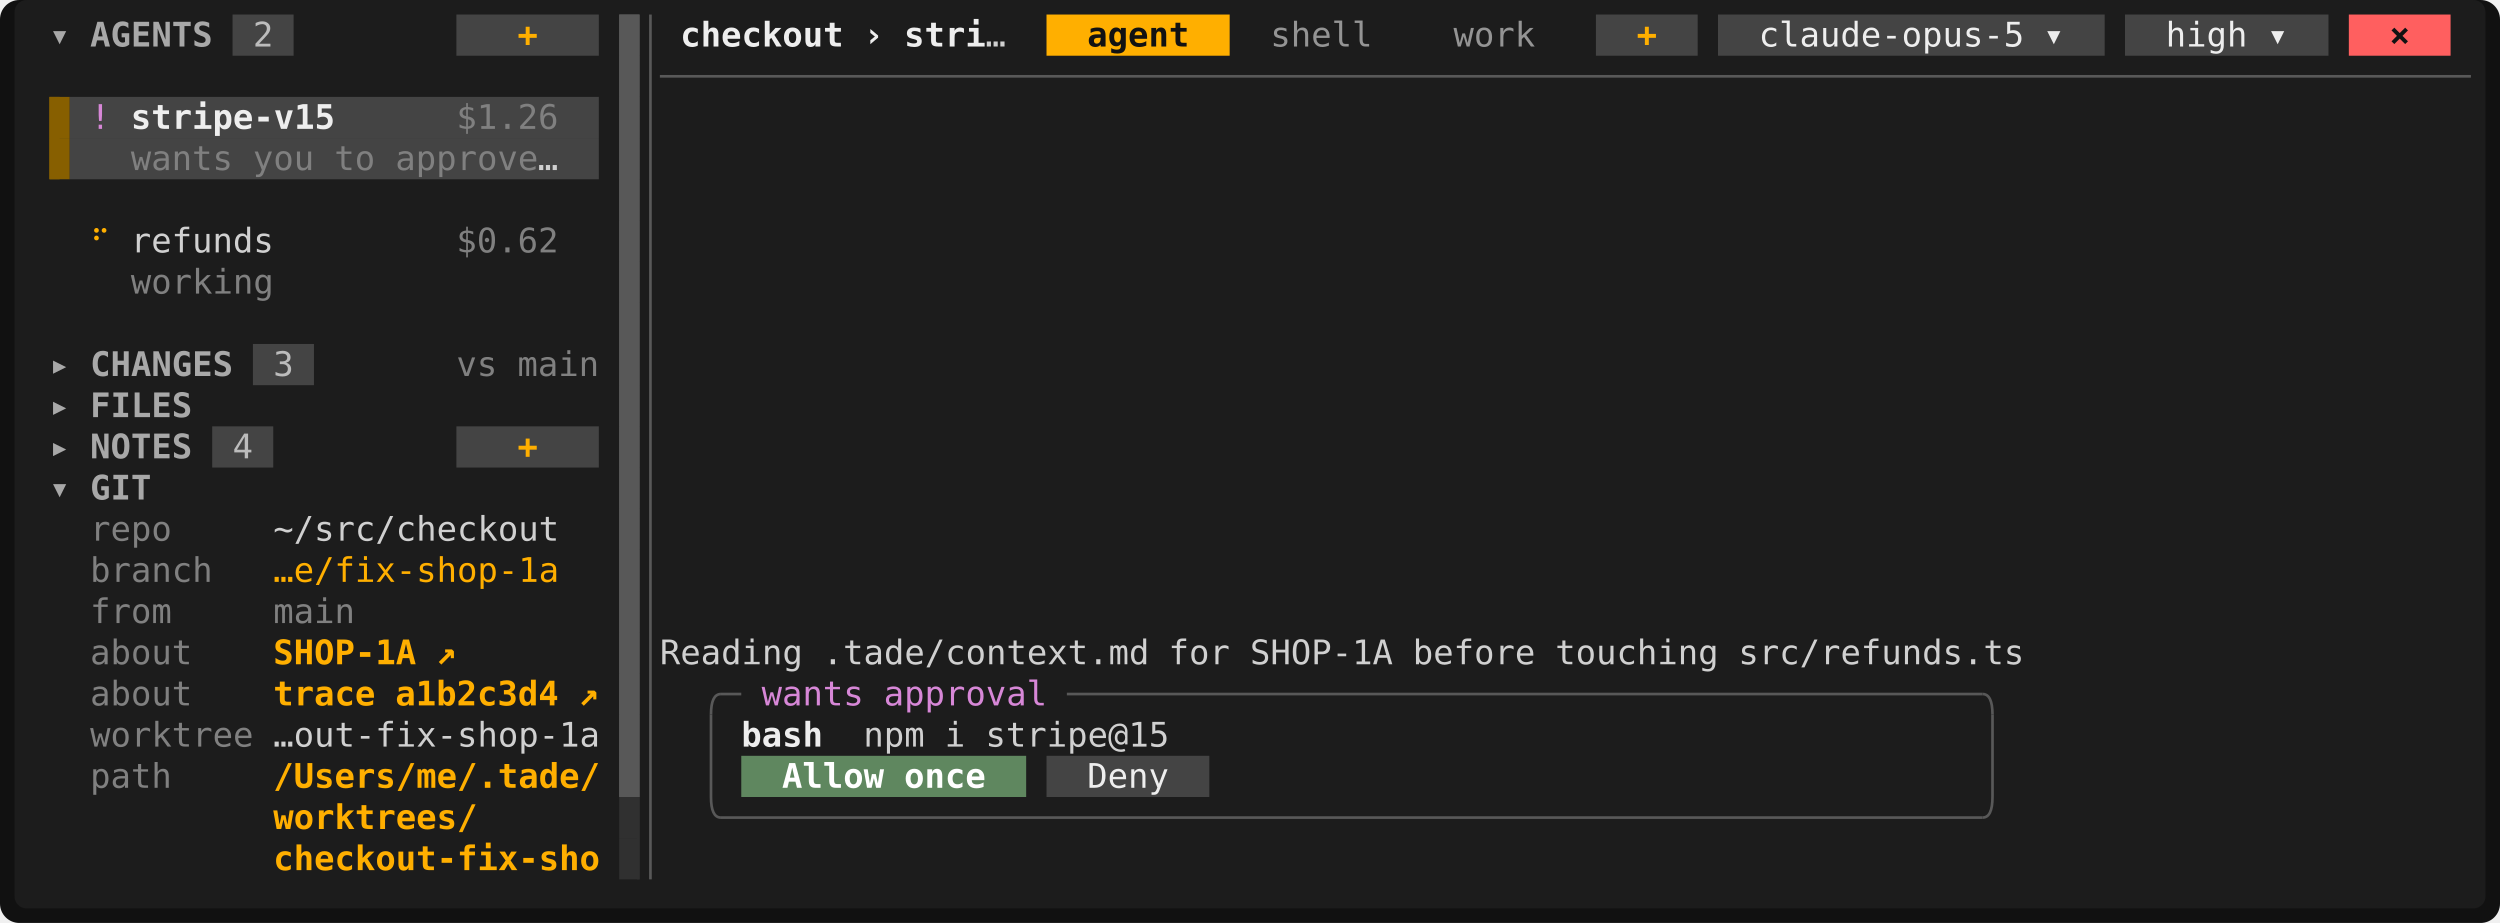
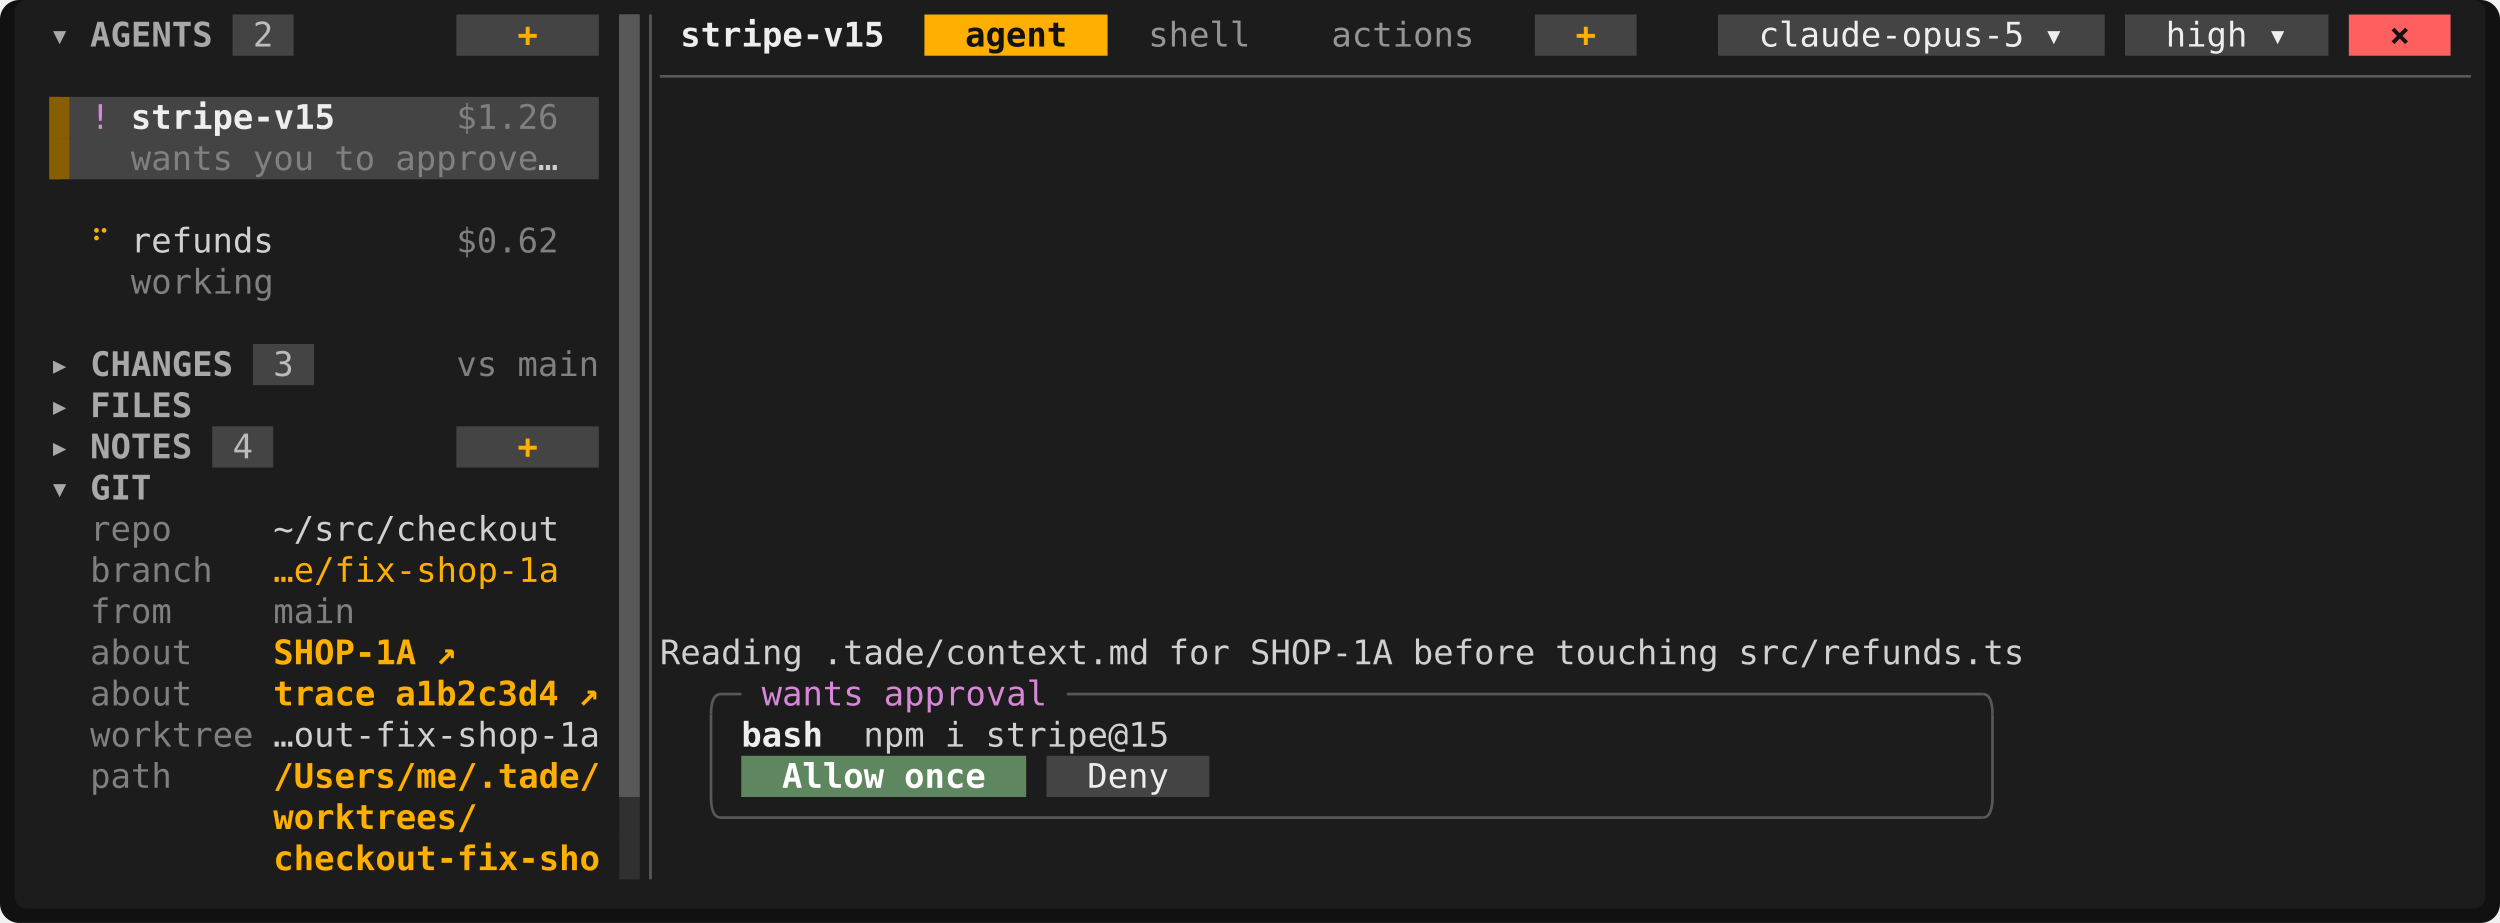
<svg xmlns="http://www.w3.org/2000/svg" viewBox="0 0 1032 381" width="1032" height="381" font-family="ui-monospace,SFMono-Regular,Menlo,Consolas,'DejaVu Sans Mono','Liberation Mono',monospace" font-size="14" role="img" aria-label="Tade">
  <rect width="1032" height="381" rx="8" fill="#111111" />
  <rect x="6" y="0" width="1020" height="375" rx="5" fill="#1c1c1c" />
  <rect x="96" y="6" width="25.2" height="17" fill="#444444" />
  <rect x="188.4" y="6" width="58.8" height="17" fill="#444444" />
  <rect x="255.6" y="6" width="8.4" height="17" fill="#585858" />
-   <rect x="432" y="6" width="75.6" height="17" fill="#ffaf00" />
-   <rect x="658.8" y="6" width="42" height="17" fill="#444444" />
+   <rect x="381.6" y="6" width="75.6" height="17" fill="#ffaf00" />
+   <rect x="633.6" y="6" width="42" height="17" fill="#444444" />
  <rect x="709.2" y="6" width="159.6" height="17" fill="#444444" />
  <rect x="877.2" y="6" width="84" height="17" fill="#444444" />
  <rect x="969.6" y="6" width="42" height="17" fill="#ff5f5f" />
  <rect x="255.6" y="23" width="8.4" height="17" fill="#585858" />
  <rect x="20.4" y="40" width="8.4" height="17" fill="#875f00" />
  <rect x="28.8" y="40" width="218.4" height="17" fill="#444444" />
  <rect x="255.6" y="40" width="8.4" height="17" fill="#585858" />
  <rect x="20.4" y="57" width="8.4" height="17" fill="#875f00" />
  <rect x="28.8" y="57" width="218.4" height="17" fill="#444444" />
  <rect x="255.6" y="57" width="8.4" height="17" fill="#585858" />
  <rect x="255.6" y="74" width="8.4" height="17" fill="#585858" />
  <rect x="255.6" y="91" width="8.4" height="17" fill="#585858" />
  <rect x="255.6" y="108" width="8.4" height="17" fill="#585858" />
  <rect x="255.6" y="125" width="8.4" height="17" fill="#585858" />
  <rect x="104.4" y="142" width="25.2" height="17" fill="#444444" />
  <rect x="255.6" y="142" width="8.4" height="17" fill="#585858" />
  <rect x="255.6" y="159" width="8.4" height="17" fill="#585858" />
  <rect x="87.6" y="176" width="25.2" height="17" fill="#444444" />
  <rect x="188.4" y="176" width="58.8" height="17" fill="#444444" />
  <rect x="255.6" y="176" width="8.4" height="17" fill="#585858" />
  <rect x="255.6" y="193" width="8.4" height="17" fill="#585858" />
  <rect x="255.6" y="210" width="8.4" height="17" fill="#585858" />
  <rect x="255.6" y="227" width="8.4" height="17" fill="#585858" />
  <rect x="255.6" y="244" width="8.4" height="17" fill="#585858" />
  <rect x="255.6" y="261" width="8.4" height="17" fill="#585858" />
  <rect x="255.6" y="278" width="8.4" height="17" fill="#585858" />
  <rect x="255.6" y="295" width="8.4" height="17" fill="#585858" />
  <rect x="255.6" y="312" width="8.4" height="17" fill="#585858" />
  <rect x="306" y="312" width="117.6" height="17" fill="#5f875f" />
  <rect x="432" y="312" width="67.2" height="17" fill="#444444" />
  <rect x="255.6" y="329" width="8.4" height="17" fill="#303030" />
  <rect x="255.6" y="346" width="8.4" height="17" fill="#303030" />
  <rect x="255.6" y="6" width="8.4" height="323" fill="#585858" />
  <rect x="20.4" y="40" width="4.2" height="34" fill="#875f00" />
  <rect x="262.95" y="329" width="1.05" height="34" fill="#303030" />
  <line x1="268.5" y1="6" x2="268.5" y2="363" stroke="#585858" stroke-width="1.1" />
  <line x1="272.4" y1="31.5" x2="1020" y2="31.5" stroke="#585858" stroke-width="1.1" />
  <path d="M293.5 295Q293.5 286.5 297.6 286.5" fill="none" stroke="#585858" stroke-width="1.1" />
  <line x1="297.6" y1="286.5" x2="306" y2="286.5" stroke="#585858" stroke-width="1.1" />
  <line x1="440.4" y1="286.5" x2="818.4" y2="286.5" stroke="#585858" stroke-width="1.1" />
  <path d="M822.5 295Q822.5 286.5 818.4 286.5" fill="none" stroke="#585858" stroke-width="1.1" />
  <line x1="293.5" y1="295" x2="293.5" y2="329" stroke="#585858" stroke-width="1.1" />
  <line x1="822.5" y1="295" x2="822.5" y2="329" stroke="#585858" stroke-width="1.1" />
  <path d="M293.5 329Q293.5 337.5 297.6 337.5" fill="none" stroke="#585858" stroke-width="1.1" />
  <line x1="297.6" y1="337.5" x2="818.4" y2="337.5" stroke="#585858" stroke-width="1.1" />
  <path d="M822.5 329Q822.5 337.5 818.4 337.5" fill="none" stroke="#585858" stroke-width="1.1" />
  <text x="20.4" y="19.2" textLength="8.4" lengthAdjust="spacingAndGlyphs" fill="#a8a8a8" font-weight="700">▾</text>
  <text x="37.2" y="19.2" textLength="50.4" lengthAdjust="spacingAndGlyphs" fill="#a8a8a8" font-weight="700">AGENTS</text>
  <text x="104.4" y="19.2" textLength="8.4" lengthAdjust="spacingAndGlyphs" fill="#bcbcbc">2</text>
  <text x="213.6" y="19.2" textLength="8.4" lengthAdjust="spacingAndGlyphs" fill="#ffaf00" font-weight="700">+</text>
-   <text x="280.8" y="19.2" textLength="67.2" lengthAdjust="spacingAndGlyphs" fill="#eeeeee" font-weight="700">checkout</text>
-   <text x="356.4" y="19.2" textLength="8.4" lengthAdjust="spacingAndGlyphs" fill="#eeeeee" font-weight="700">›</text>
-   <text x="373.2" y="19.2" textLength="33.6" lengthAdjust="spacingAndGlyphs" fill="#eeeeee" font-weight="700">stri</text>
-   <text x="406.8" y="19.2" textLength="8.4" lengthAdjust="spacingAndGlyphs" fill="#d0d0d0">…</text>
-   <text x="448.8" y="19.2" textLength="42" lengthAdjust="spacingAndGlyphs" fill="#121212" font-weight="700">agent</text>
-   <text x="524.4" y="19.2" textLength="42" lengthAdjust="spacingAndGlyphs" fill="#949494">shell</text>
-   <text x="600" y="19.2" textLength="33.6" lengthAdjust="spacingAndGlyphs" fill="#949494">work</text>
-   <text x="675.6" y="19.2" textLength="8.4" lengthAdjust="spacingAndGlyphs" fill="#ffaf00" font-weight="700">+</text>
+   <text x="280.8" y="19.2" textLength="84" lengthAdjust="spacingAndGlyphs" fill="#eeeeee" font-weight="700">stripe-v15</text>
+   <text x="398.4" y="19.2" textLength="42" lengthAdjust="spacingAndGlyphs" fill="#121212" font-weight="700">agent</text>
+   <text x="474" y="19.2" textLength="42" lengthAdjust="spacingAndGlyphs" fill="#949494">shell</text>
+   <text x="549.6" y="19.2" textLength="58.8" lengthAdjust="spacingAndGlyphs" fill="#949494">actions</text>
+   <text x="650.4" y="19.2" textLength="8.4" lengthAdjust="spacingAndGlyphs" fill="#ffaf00" font-weight="700">+</text>
  <text x="726" y="19.2" textLength="109.2" lengthAdjust="spacingAndGlyphs" fill="#eeeeee">claude-opus-5</text>
  <text x="843.6" y="19.2" textLength="8.4" lengthAdjust="spacingAndGlyphs" fill="#eeeeee">▾</text>
  <text x="894" y="19.2" textLength="33.6" lengthAdjust="spacingAndGlyphs" fill="#eeeeee">high</text>
  <text x="936" y="19.2" textLength="8.4" lengthAdjust="spacingAndGlyphs" fill="#eeeeee">▾</text>
  <text x="986.4" y="19.2" textLength="8.4" lengthAdjust="spacingAndGlyphs" fill="#121212" font-weight="700">×</text>
  <text x="37.2" y="53.2" textLength="8.4" lengthAdjust="spacingAndGlyphs" fill="#d787d7">!</text>
  <text x="54" y="53.2" textLength="84" lengthAdjust="spacingAndGlyphs" fill="#eeeeee" font-weight="700">stripe-v15</text>
  <text x="188.4" y="53.2" textLength="42" lengthAdjust="spacingAndGlyphs" fill="#808080">$1.26</text>
  <text x="54" y="70.2" textLength="42" lengthAdjust="spacingAndGlyphs" fill="#808080">wants</text>
  <text x="104.4" y="70.2" textLength="25.2" lengthAdjust="spacingAndGlyphs" fill="#808080">you</text>
  <text x="138" y="70.2" textLength="16.8" lengthAdjust="spacingAndGlyphs" fill="#808080">to</text>
  <text x="163.2" y="70.2" textLength="58.8" lengthAdjust="spacingAndGlyphs" fill="#808080">approve</text>
  <text x="222" y="70.2" textLength="8.4" lengthAdjust="spacingAndGlyphs" fill="#d0d0d0">…</text>
  <text x="37.2" y="104.2" textLength="8.4" lengthAdjust="spacingAndGlyphs" fill="#ffaf00">⠋</text>
  <text x="54" y="104.2" textLength="58.8" lengthAdjust="spacingAndGlyphs" fill="#d0d0d0">refunds</text>
  <text x="188.4" y="104.2" textLength="42" lengthAdjust="spacingAndGlyphs" fill="#808080">$0.62</text>
  <text x="54" y="121.2" textLength="58.8" lengthAdjust="spacingAndGlyphs" fill="#808080">working</text>
  <text x="20.4" y="155.2" textLength="8.4" lengthAdjust="spacingAndGlyphs" fill="#a8a8a8" font-weight="700">▸</text>
  <text x="37.2" y="155.2" textLength="58.8" lengthAdjust="spacingAndGlyphs" fill="#a8a8a8" font-weight="700">CHANGES</text>
  <text x="112.8" y="155.2" textLength="8.4" lengthAdjust="spacingAndGlyphs" fill="#bcbcbc">3</text>
  <text x="188.4" y="155.2" textLength="16.8" lengthAdjust="spacingAndGlyphs" fill="#808080">vs</text>
  <text x="213.6" y="155.2" textLength="33.6" lengthAdjust="spacingAndGlyphs" fill="#808080">main</text>
  <text x="20.4" y="172.2" textLength="8.4" lengthAdjust="spacingAndGlyphs" fill="#a8a8a8" font-weight="700">▸</text>
  <text x="37.2" y="172.2" textLength="42" lengthAdjust="spacingAndGlyphs" fill="#a8a8a8" font-weight="700">FILES</text>
  <text x="20.4" y="189.2" textLength="8.4" lengthAdjust="spacingAndGlyphs" fill="#a8a8a8" font-weight="700">▸</text>
  <text x="37.2" y="189.2" textLength="42" lengthAdjust="spacingAndGlyphs" fill="#a8a8a8" font-weight="700">NOTES</text>
  <text x="96" y="189.2" textLength="8.4" lengthAdjust="spacingAndGlyphs" fill="#bcbcbc">4</text>
  <text x="213.6" y="189.2" textLength="8.4" lengthAdjust="spacingAndGlyphs" fill="#ffaf00" font-weight="700">+</text>
  <text x="20.4" y="206.2" textLength="8.4" lengthAdjust="spacingAndGlyphs" fill="#a8a8a8" font-weight="700">▾</text>
  <text x="37.2" y="206.2" textLength="25.2" lengthAdjust="spacingAndGlyphs" fill="#a8a8a8" font-weight="700">GIT</text>
  <text x="37.2" y="223.2" textLength="33.6" lengthAdjust="spacingAndGlyphs" fill="#808080">repo</text>
  <text x="112.8" y="223.2" textLength="117.6" lengthAdjust="spacingAndGlyphs" fill="#d0d0d0">~/src/checkout</text>
  <text x="37.2" y="240.2" textLength="50.4" lengthAdjust="spacingAndGlyphs" fill="#808080">branch</text>
  <text x="112.8" y="240.2" textLength="117.6" lengthAdjust="spacingAndGlyphs" fill="#ffaf00">…e/fix-shop-1a</text>
  <text x="37.2" y="257.2" textLength="33.6" lengthAdjust="spacingAndGlyphs" fill="#808080">from</text>
  <text x="112.8" y="257.2" textLength="33.6" lengthAdjust="spacingAndGlyphs" fill="#808080">main</text>
  <text x="37.2" y="274.2" textLength="42" lengthAdjust="spacingAndGlyphs" fill="#808080">about</text>
  <text x="112.8" y="274.2" textLength="58.8" lengthAdjust="spacingAndGlyphs" fill="#ffaf00" font-weight="700">SHOP-1A</text>
  <text x="180" y="274.2" textLength="8.4" lengthAdjust="spacingAndGlyphs" fill="#ffaf00" font-weight="700">↗</text>
  <text x="272.4" y="274.2" textLength="58.8" lengthAdjust="spacingAndGlyphs" fill="#d0d0d0">Reading</text>
  <text x="339.6" y="274.2" textLength="134.4" lengthAdjust="spacingAndGlyphs" fill="#d0d0d0">.tade/context.md</text>
  <text x="482.4" y="274.2" textLength="25.2" lengthAdjust="spacingAndGlyphs" fill="#d0d0d0">for</text>
  <text x="516" y="274.2" textLength="58.8" lengthAdjust="spacingAndGlyphs" fill="#d0d0d0">SHOP-1A</text>
  <text x="583.2" y="274.2" textLength="50.4" lengthAdjust="spacingAndGlyphs" fill="#d0d0d0">before</text>
  <text x="642" y="274.2" textLength="67.2" lengthAdjust="spacingAndGlyphs" fill="#d0d0d0">touching</text>
  <text x="717.6" y="274.2" textLength="117.6" lengthAdjust="spacingAndGlyphs" fill="#d0d0d0">src/refunds.ts</text>
  <text x="37.2" y="291.2" textLength="42" lengthAdjust="spacingAndGlyphs" fill="#808080">about</text>
  <text x="112.8" y="291.2" textLength="42" lengthAdjust="spacingAndGlyphs" fill="#ffaf00" font-weight="700">trace</text>
  <text x="163.2" y="291.2" textLength="67.2" lengthAdjust="spacingAndGlyphs" fill="#ffaf00" font-weight="700">a1b2c3d4</text>
  <text x="238.8" y="291.2" textLength="8.4" lengthAdjust="spacingAndGlyphs" fill="#ffaf00" font-weight="700">↗</text>
  <text x="314.4" y="291.2" textLength="42" lengthAdjust="spacingAndGlyphs" fill="#d787d7">wants</text>
  <text x="364.8" y="291.2" textLength="67.2" lengthAdjust="spacingAndGlyphs" fill="#d787d7">approval</text>
  <text x="37.2" y="308.2" textLength="67.2" lengthAdjust="spacingAndGlyphs" fill="#808080">worktree</text>
  <text x="112.8" y="308.2" textLength="134.4" lengthAdjust="spacingAndGlyphs" fill="#d0d0d0">…out-fix-shop-1a</text>
  <text x="306" y="308.2" textLength="33.6" lengthAdjust="spacingAndGlyphs" fill="#eeeeee" font-weight="700">bash</text>
  <text x="356.4" y="308.2" textLength="25.2" lengthAdjust="spacingAndGlyphs" fill="#d0d0d0">npm</text>
  <text x="390" y="308.2" textLength="8.4" lengthAdjust="spacingAndGlyphs" fill="#d0d0d0">i</text>
  <text x="406.8" y="308.2" textLength="75.6" lengthAdjust="spacingAndGlyphs" fill="#d0d0d0">stripe@15</text>
  <text x="37.2" y="325.2" textLength="33.6" lengthAdjust="spacingAndGlyphs" fill="#808080">path</text>
  <text x="112.8" y="325.2" textLength="134.4" lengthAdjust="spacingAndGlyphs" fill="#ffaf00" font-weight="700">/Users/me/.tade/</text>
  <text x="322.8" y="325.2" textLength="42" lengthAdjust="spacingAndGlyphs" fill="#ffffff" font-weight="700">Allow</text>
  <text x="373.2" y="325.2" textLength="33.6" lengthAdjust="spacingAndGlyphs" fill="#ffffff" font-weight="700">once</text>
  <text x="448.8" y="325.2" textLength="33.6" lengthAdjust="spacingAndGlyphs" fill="#eeeeee">Deny</text>
  <text x="112.8" y="342.2" textLength="84" lengthAdjust="spacingAndGlyphs" fill="#ffaf00" font-weight="700">worktrees/</text>
  <text x="112.8" y="359.2" textLength="134.4" lengthAdjust="spacingAndGlyphs" fill="#ffaf00" font-weight="700">checkout-fix-sho</text>
</svg>
